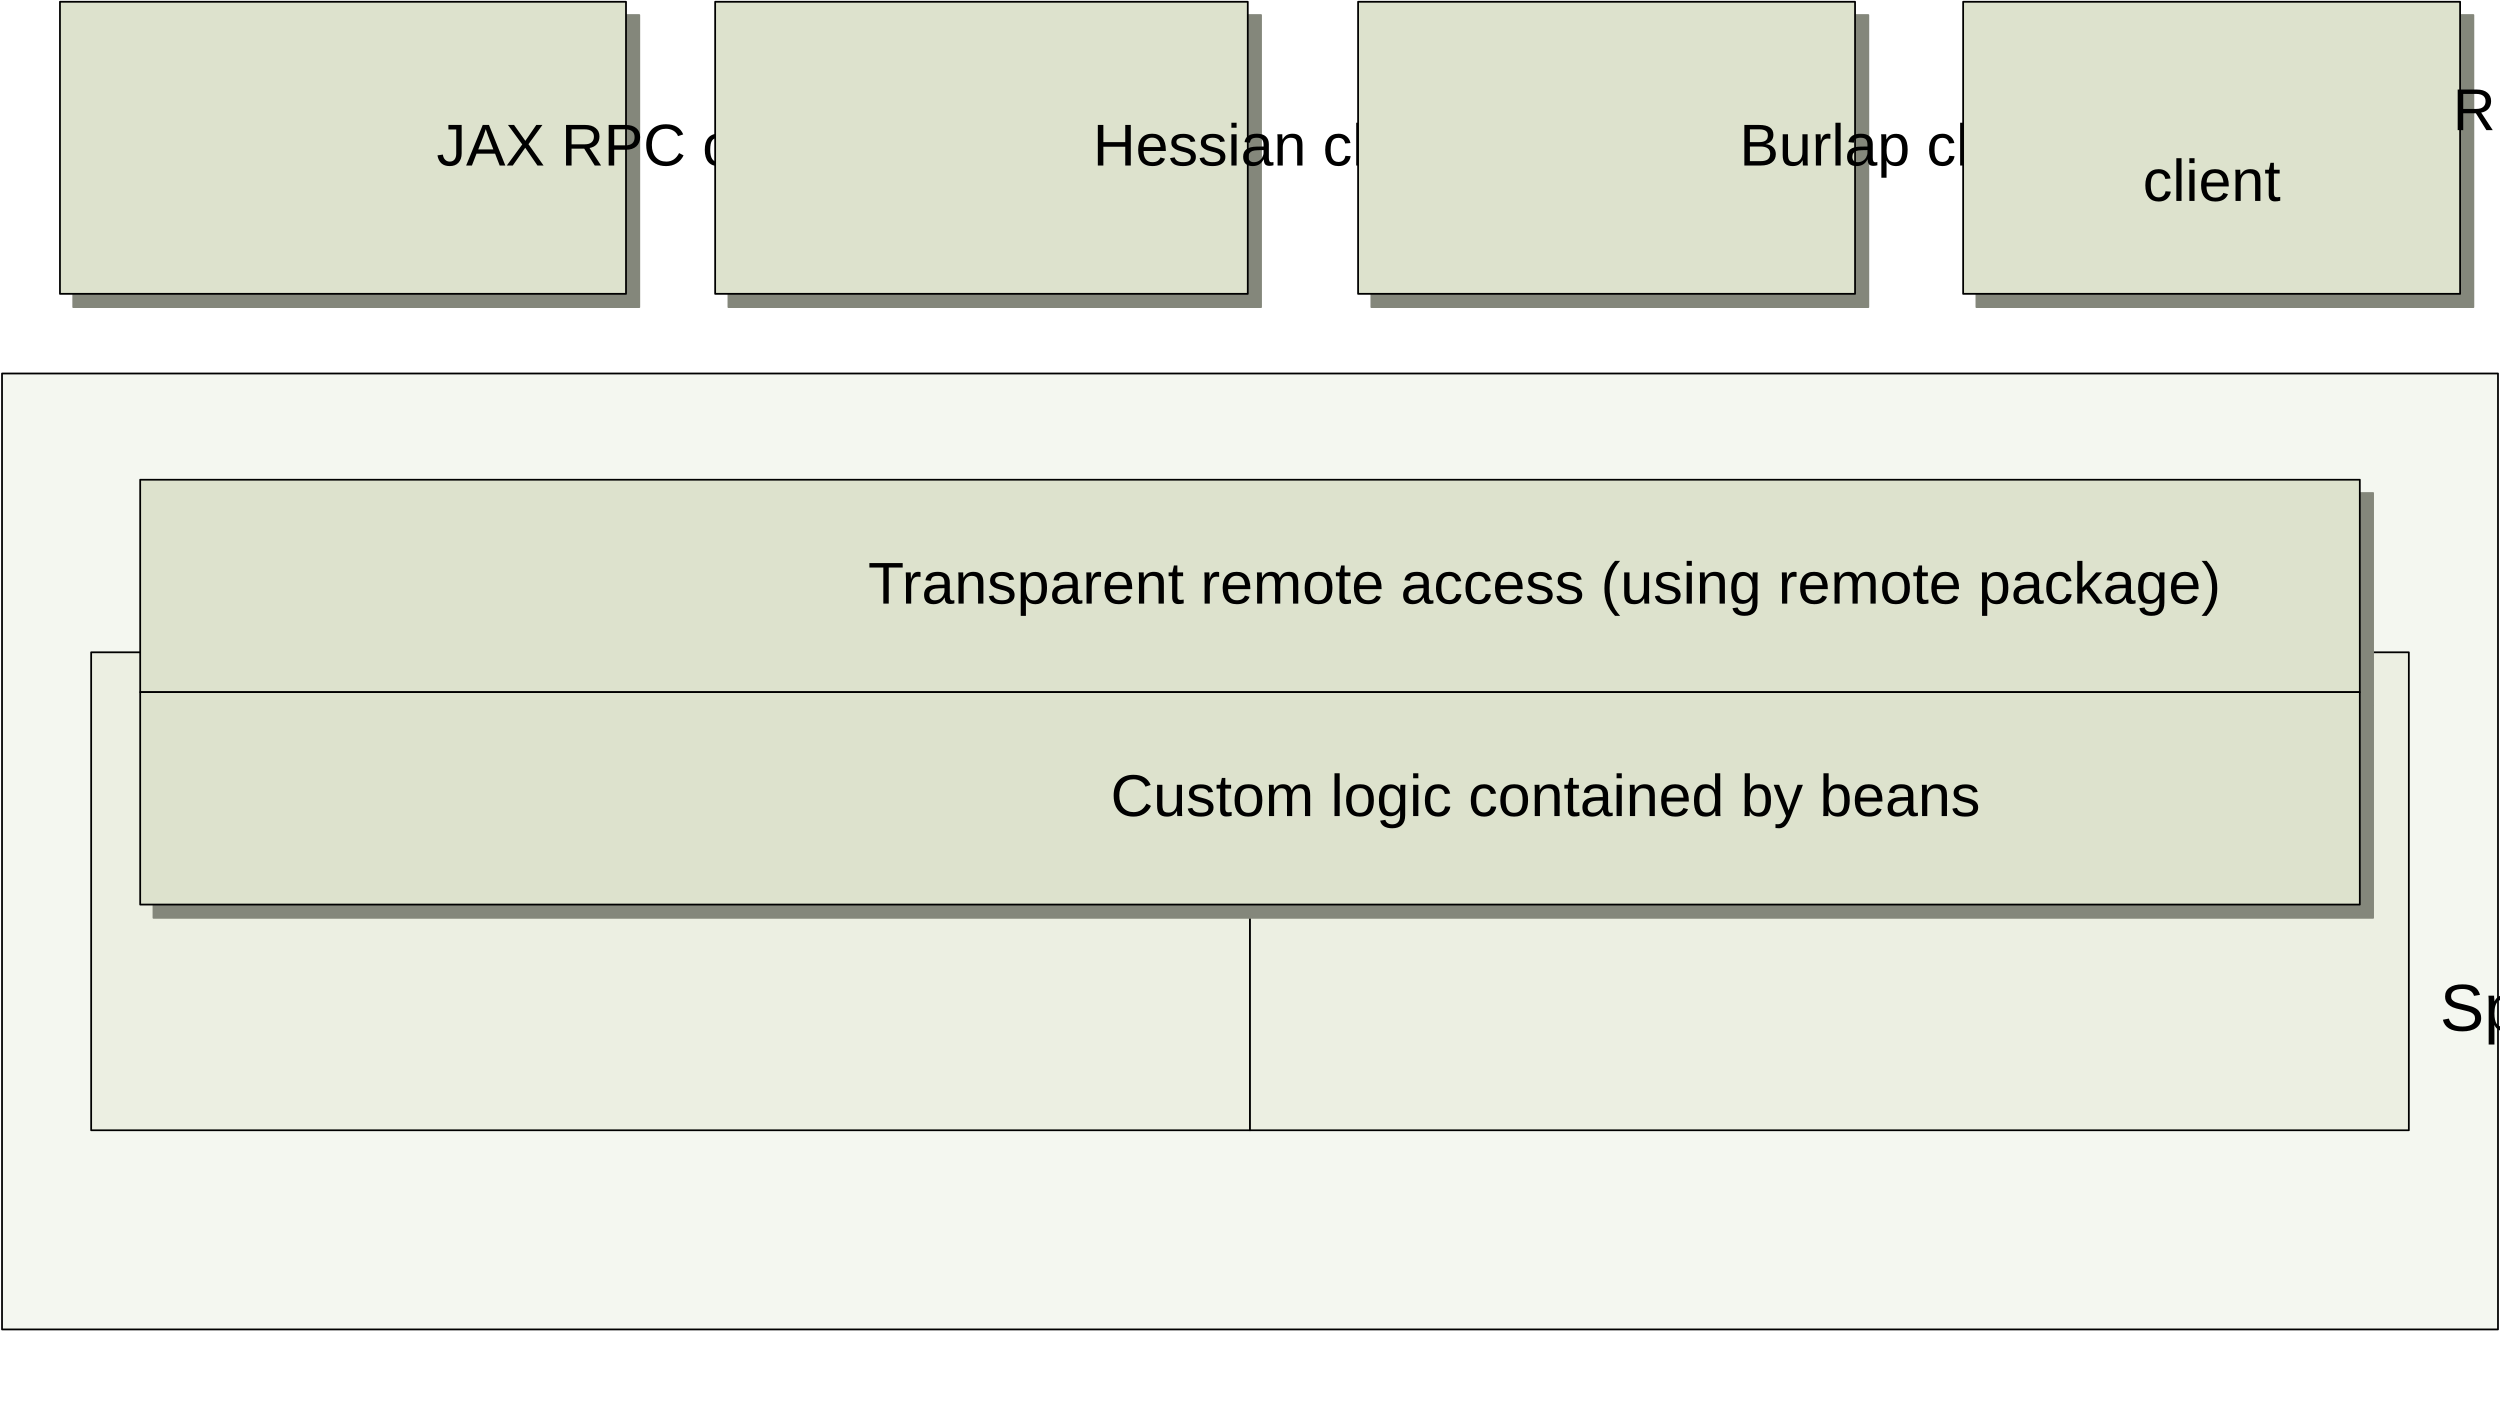
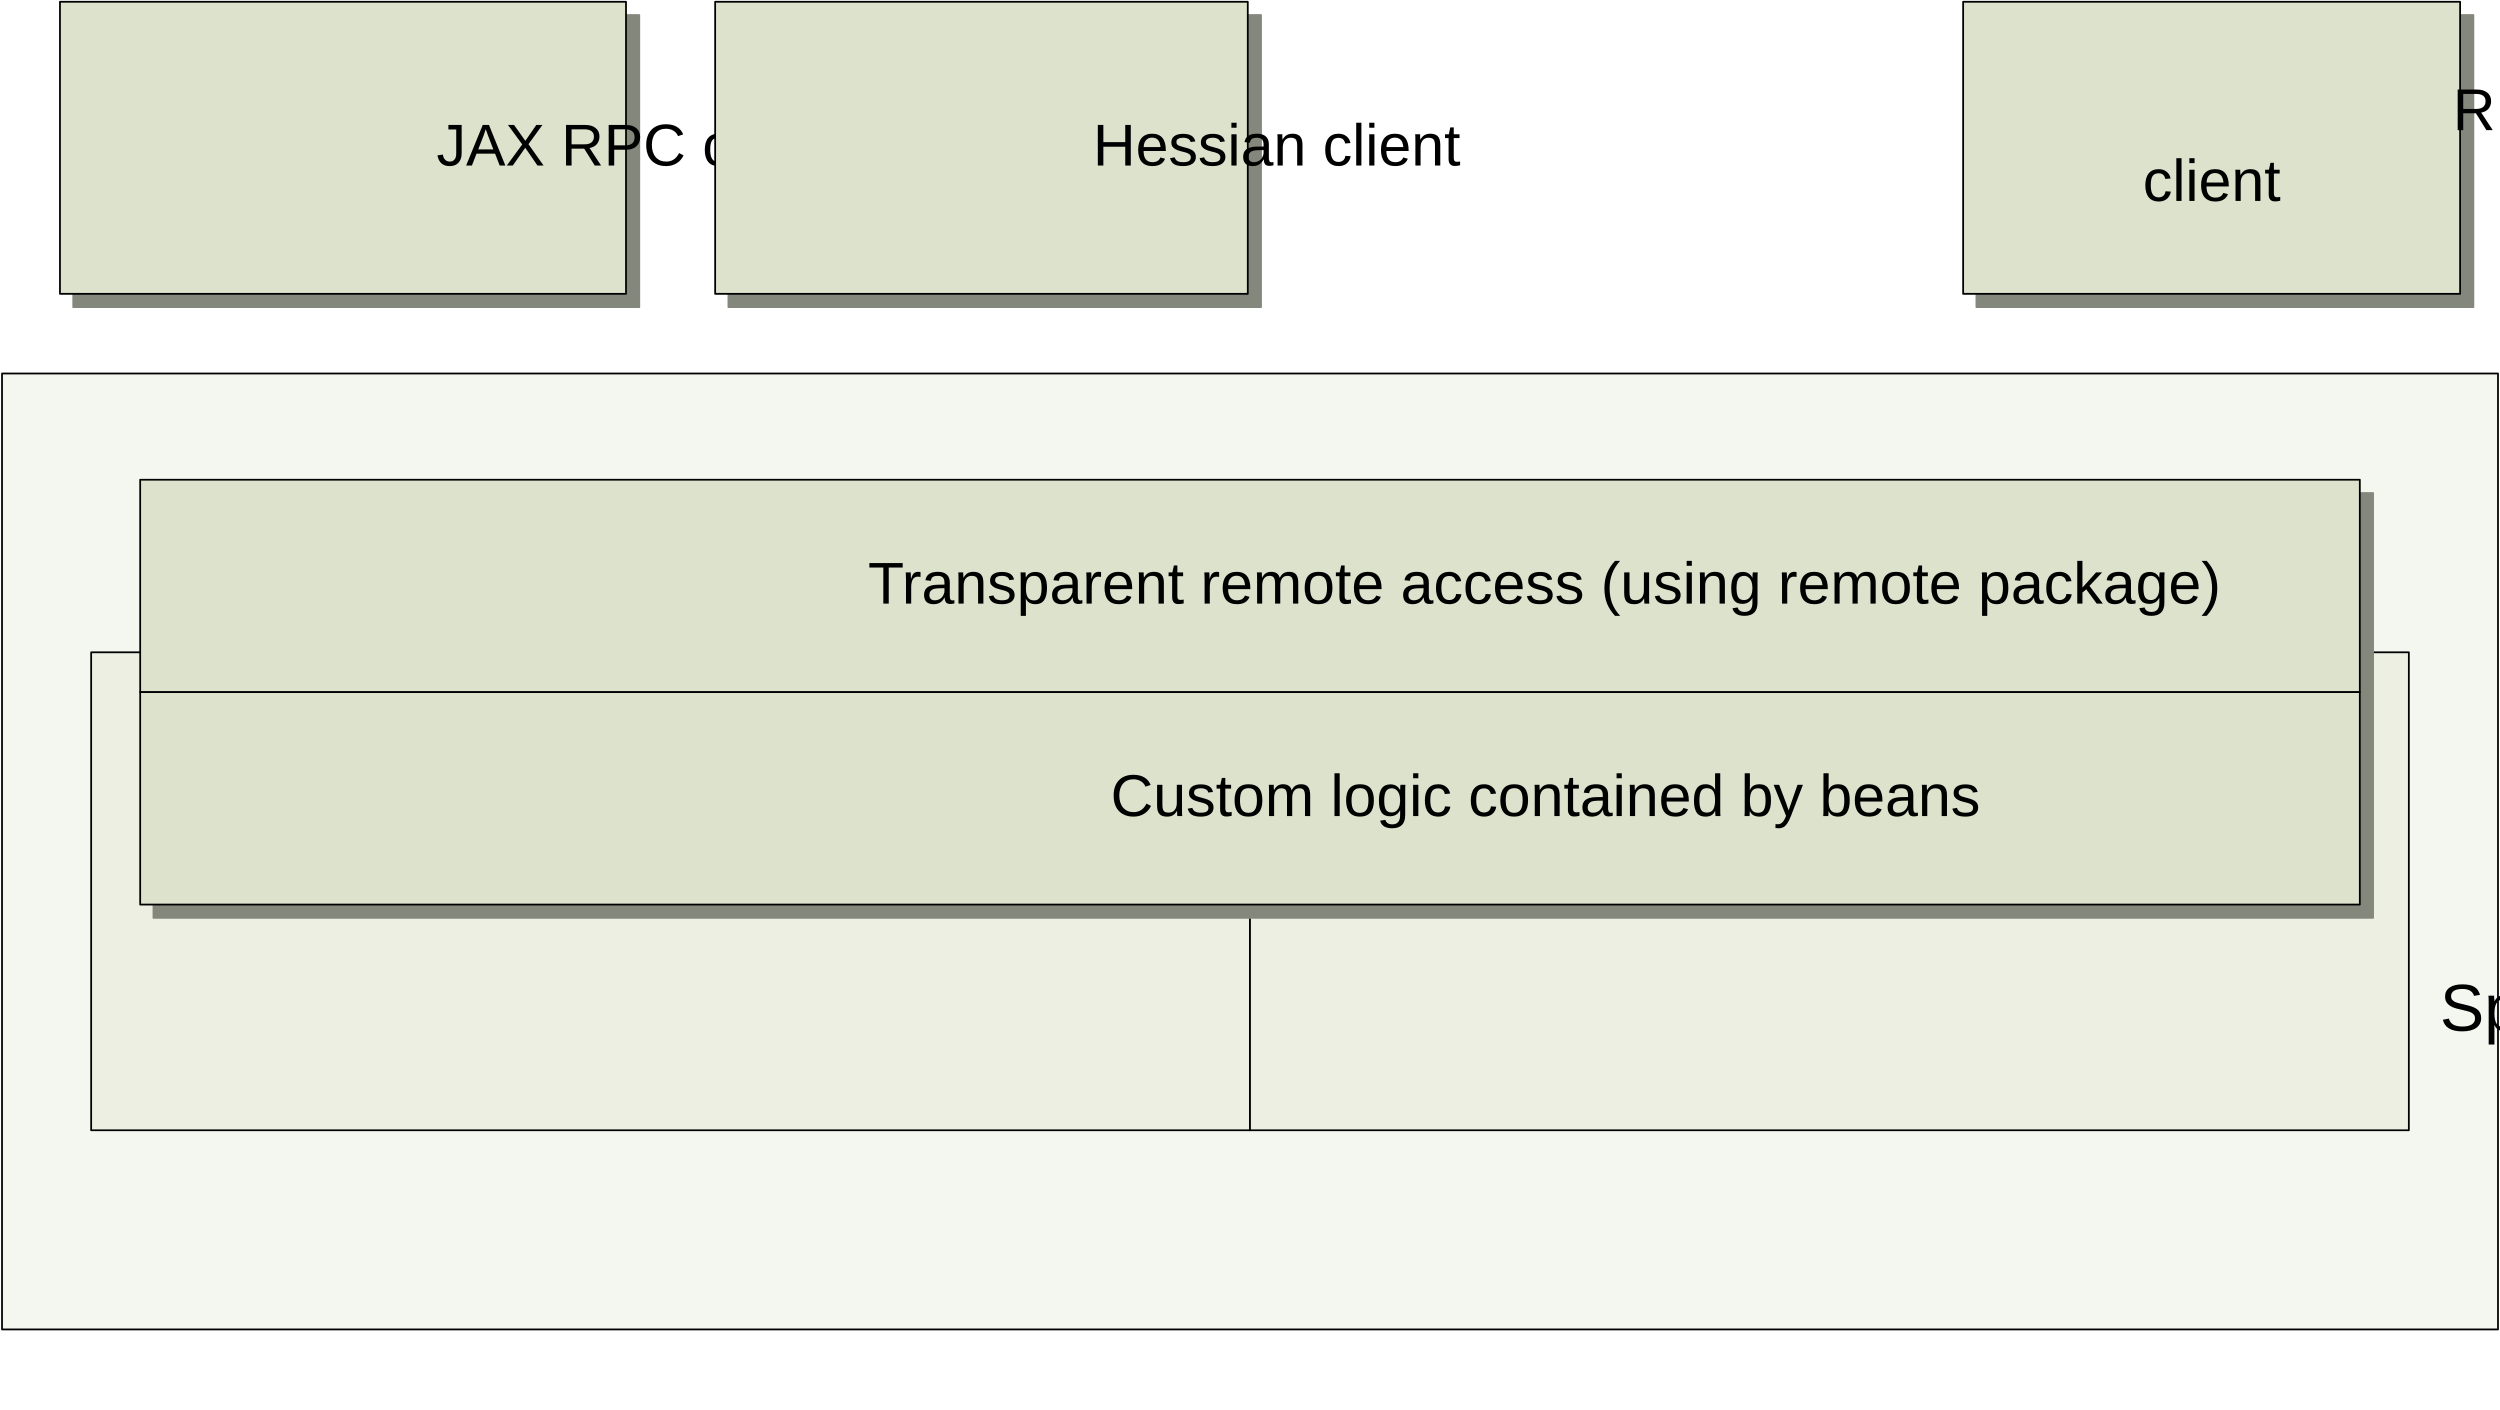
<svg xmlns="http://www.w3.org/2000/svg" xmlns:ns1="http://schemas.microsoft.com/visio/2003/SVGExtensions/" width="4.707in" height="2.653in" viewBox="0 0 338.88 191.04" xml:space="preserve" color-interpolation-filters="sRGB" class="st9">
  <ns1:documentProperties ns1:langID="1033" ns1:metric="true" />
  <style type="text/css">
	
		.st1 {fill:#f4f7f0;stroke:#000000;stroke-linecap:round;stroke-linejoin:round;stroke-width:0.24}
		.st2 {fill:#000000;font-family:Arial;font-size:0.75em}
		.st3 {fill:#ecefe2;stroke:#000000;stroke-linecap:round;stroke-linejoin:round;stroke-width:0.24}
		.st4 {visibility:visible}
		.st5 {fill:#84877b;stroke:#84877b;stroke-linecap:round;stroke-linejoin:round;stroke-width:0.24}
		.st6 {fill:#dde2cd;stroke:#000000;stroke-linecap:round;stroke-linejoin:round;stroke-width:0.24}
		.st7 {fill:#000000;font-family:Arial;font-size:0.667em}
		.st8 {font-size:1em}
		.st9 {fill:none;fill-rule:evenodd;font-size:12;overflow:visible;stroke-linecap:square;stroke-miterlimit:3}
	
	</style>
  <g ns1:mID="0" ns1:index="1" ns1:groupContext="foregroundPage">
    <ns1:pageProperties ns1:drawingScale="1" ns1:pageScale="1" ns1:drawingUnits="0" ns1:shadowOffsetX="8.99999" ns1:shadowOffsetY="-8.99999" />
    <g id="shape1-1" ns1:mID="1" ns1:groupContext="shape" transform="translate(0.240333,-10.8)">
      <ns1:userDefs>
        <ns1:ud ns1:nameU="visVersion" ns1:val="VT0(11):26" />
      </ns1:userDefs>
      <ns1:textBlock ns1:margins="rect(3.99999,3.99999,3.99999,3.99999)" />
      <ns1:textRect cx="169.199" cy="126.24" width="338.4" height="129.6" />
      <rect x="0" y="61.44" width="338.4" height="129.6" class="st1" />
      <text x="93.17" y="177.54" class="st2" ns1:langID="1033">
        <ns1:paragraph ns1:horizAlign="1" />
        <ns1:tabList />
        <ns1:newlineChar />
        <ns1:newlineChar />
        <ns1:newlineChar />
        <ns1:newlineChar />
        <ns1:newlineChar />
        <ns1:newlineChar />
        <ns1:newlineChar />
        <ns1:newlineChar />
        <ns1:newlineChar />
        <ns1:newlineChar />
        <ns1:newlineChar />Servlet Container (e.g. Tomcat / Jetty)<ns1:newlineChar />
        <ns1:newlineChar />
      </text>
    </g>
    <g id="shape2-4" ns1:mID="2" ns1:groupContext="shape" transform="translate(12.326,-37.8001)">
      <ns1:userDefs>
        <ns1:ud ns1:nameU="visVersion" ns1:val="VT0(11):26" />
      </ns1:userDefs>
      <ns1:textBlock ns1:margins="rect(3.99999,3.99999,3.99999,3.99999)" />
      <ns1:textRect cx="78.557" cy="158.64" width="157.12" height="64.8" />
      <rect x="0" y="126.24" width="157.114" height="64.8" class="st3" />
      <text x="54.54" y="177.54" class="st2" ns1:langID="1033">
        <ns1:paragraph ns1:horizAlign="1" />
        <ns1:tabList />
        <ns1:newlineChar />
        <ns1:newlineChar />
        <ns1:newlineChar />Spring Core</text>
    </g>
    <g id="shape3-7" ns1:mID="3" ns1:groupContext="shape" transform="translate(169.44,-37.8001)">
      <ns1:userDefs>
        <ns1:ud ns1:nameU="visVersion" ns1:val="VT0(11):26" />
      </ns1:userDefs>
      <ns1:textBlock ns1:margins="rect(3.99999,3.99999,3.99999,3.99999)" />
      <ns1:textRect cx="78.557" cy="158.64" width="157.12" height="64.8" />
      <rect x="0" y="126.24" width="157.114" height="64.8" class="st3" />
      <text x="48.78" y="177.54" class="st2" ns1:langID="1033">
        <ns1:paragraph ns1:horizAlign="1" />
        <ns1:tabList />
        <ns1:newlineChar />
        <ns1:newlineChar />
        <ns1:newlineChar />Spring Context                                                                                                                        </text>
    </g>
    <g id="shape4-10" ns1:mID="4" ns1:groupContext="shape" transform="translate(8.09603,-151.2)">
      <ns1:userDefs>
        <ns1:ud ns1:nameU="visVersion" ns1:val="VT0(11):26" />
      </ns1:userDefs>
      <ns1:textBlock ns1:margins="rect(3.99999,3.99999,3.99999,3.99999)" />
      <ns1:textRect cx="38.372" cy="171.24" width="76.75" height="39.6" />
      <g id="shadow4-11" ns1:groupContext="shadow" ns1:shadowOffsetX="1.8" ns1:shadowOffsetY="-1.8" ns1:shadowType="1" transform="matrix(1,0,0,1,1.8,1.8)" class="st4">
        <rect x="0" y="151.44" width="76.744" height="39.6" class="st5" />
      </g>
      <rect x="0" y="151.44" width="76.744" height="39.6" class="st6" />
      <text x="11.03" y="173.64" class="st7" ns1:langID="1033">
        <ns1:paragraph ns1:horizAlign="1" />
        <ns1:tabList />JAX RPC client</text>
    </g>
    <g id="shape5-15" ns1:mID="5" ns1:groupContext="shape" transform="translate(18.9732,-97.2)">
      <ns1:userDefs>
        <ns1:ud ns1:nameU="visVersion" ns1:val="VT0(11):26" />
      </ns1:userDefs>
      <ns1:textBlock ns1:margins="rect(3.99999,3.99999,3.99999,3.99999)" />
      <ns1:textRect cx="150.466" cy="176.64" width="300.94" height="28.8" />
      <g id="shadow5-16" ns1:groupContext="shadow" ns1:shadowOffsetX="1.8" ns1:shadowOffsetY="-1.8" ns1:shadowType="1" transform="matrix(1,0,0,1,1.8,1.8)" class="st4">
        <rect x="0" y="162.24" width="300.934" height="28.8" class="st5" />
      </g>
      <rect x="0" y="162.24" width="300.934" height="28.8" class="st6" />
      <text x="58.65" y="179.04" class="st7" ns1:langID="1033">
        <ns1:paragraph ns1:horizAlign="1" />
        <ns1:tabList />Transp<tspan class="st8" ns1:langID="2057">ar</tspan>ent remote access (using remote package)</text>
    </g>
    <g id="shape6-21" ns1:mID="6" ns1:groupContext="shape" transform="translate(18.9732,-68.4)">
      <ns1:userDefs>
        <ns1:ud ns1:nameU="visVersion" ns1:val="VT0(11):26" />
      </ns1:userDefs>
      <ns1:textBlock ns1:margins="rect(3.99999,3.99999,3.99999,3.99999)" />
      <ns1:textRect cx="150.466" cy="176.64" width="300.94" height="28.8" />
      <g id="shadow6-22" ns1:groupContext="shadow" ns1:shadowOffsetX="1.8" ns1:shadowOffsetY="-1.8" ns1:shadowType="1" transform="matrix(1,0,0,1,1.8,1.8)" class="st4">
        <rect x="0" y="162.24" width="300.934" height="28.8" class="st5" />
      </g>
      <rect x="0" y="162.24" width="300.934" height="28.8" class="st6" />
      <text x="91.55" y="179.04" class="st7" ns1:langID="1033">
        <ns1:paragraph ns1:horizAlign="1" />
        <ns1:tabList />Custom logic contained by beans</text>
    </g>
    <g id="shape7-26" ns1:mID="7" ns1:groupContext="shape" transform="translate(96.9259,-151.2)">
      <ns1:userDefs>
        <ns1:ud ns1:nameU="visVersion" ns1:val="VT0(11):26" />
      </ns1:userDefs>
      <ns1:textBlock ns1:margins="rect(3.99999,3.99999,3.99999,3.99999)" />
      <ns1:textRect cx="36.106" cy="171.24" width="72.22" height="39.6" />
      <g id="shadow7-27" ns1:groupContext="shadow" ns1:shadowOffsetX="1.8" ns1:shadowOffsetY="-1.8" ns1:shadowType="1" transform="matrix(1,0,0,1,1.8,1.8)" class="st4">
        <rect x="0" y="151.44" width="72.212" height="39.6" class="st5" />
      </g>
      <rect x="0" y="151.44" width="72.212" height="39.6" class="st6" />
      <text x="11.2" y="173.64" class="st7" ns1:langID="1033">
        <ns1:paragraph ns1:horizAlign="1" />
        <ns1:tabList />Hessian client</text>
    </g>
-     <g id="shape8-31" ns1:mID="8" ns1:groupContext="shape" transform="translate(184.094,-151.2)">
-       <ns1:userDefs>
-         <ns1:ud ns1:nameU="visVersion" ns1:val="VT0(11):26" />
-       </ns1:userDefs>
-       <ns1:textBlock ns1:margins="rect(3.99999,3.99999,3.99999,3.99999)" />
-       <ns1:textRect cx="33.688" cy="171.24" width="67.38" height="39.6" />
-       <g id="shadow8-32" ns1:groupContext="shadow" ns1:shadowOffsetX="1.8" ns1:shadowOffsetY="-1.8" ns1:shadowType="1" transform="matrix(1,0,0,1,1.8,1.8)" class="st4">
-         <rect x="0" y="151.44" width="67.378" height="39.6" class="st5" />
-       </g>
-       <rect x="0" y="151.44" width="67.378" height="39.6" class="st6" />
-       <text x="11.69" y="173.64" class="st7" ns1:langID="1033">
-         <ns1:paragraph ns1:horizAlign="1" />
-         <ns1:tabList />Burlap client</text>
-     </g>
    <g id="shape9-36" ns1:mID="9" ns1:groupContext="shape" transform="translate(266.126,-151.2)">
      <ns1:userDefs>
        <ns1:ud ns1:nameU="visVersion" ns1:val="VT0(11):26" />
      </ns1:userDefs>
      <ns1:textBlock ns1:margins="rect(3.99999,3.99999,3.99999,3.99999)" />
      <ns1:textRect cx="33.688" cy="171.24" width="67.38" height="39.6" />
      <g id="shadow9-37" ns1:groupContext="shadow" ns1:shadowOffsetX="1.8" ns1:shadowOffsetY="-1.8" ns1:shadowType="1" transform="matrix(1,0,0,1,1.8,1.8)" class="st4">
        <rect x="0" y="151.44" width="67.378" height="39.6" class="st5" />
      </g>
      <rect x="0" y="151.44" width="67.378" height="39.6" class="st6" />
      <text x="26.37" y="168.84" class="st7" ns1:langID="1033">
        <ns1:paragraph ns1:horizAlign="1" />
        <ns1:tabList />RMI<ns1:newlineChar />
        <tspan x="24.36" dy="1.2em" class="st8">client</tspan>
      </text>
    </g>
  </g>
</svg>
